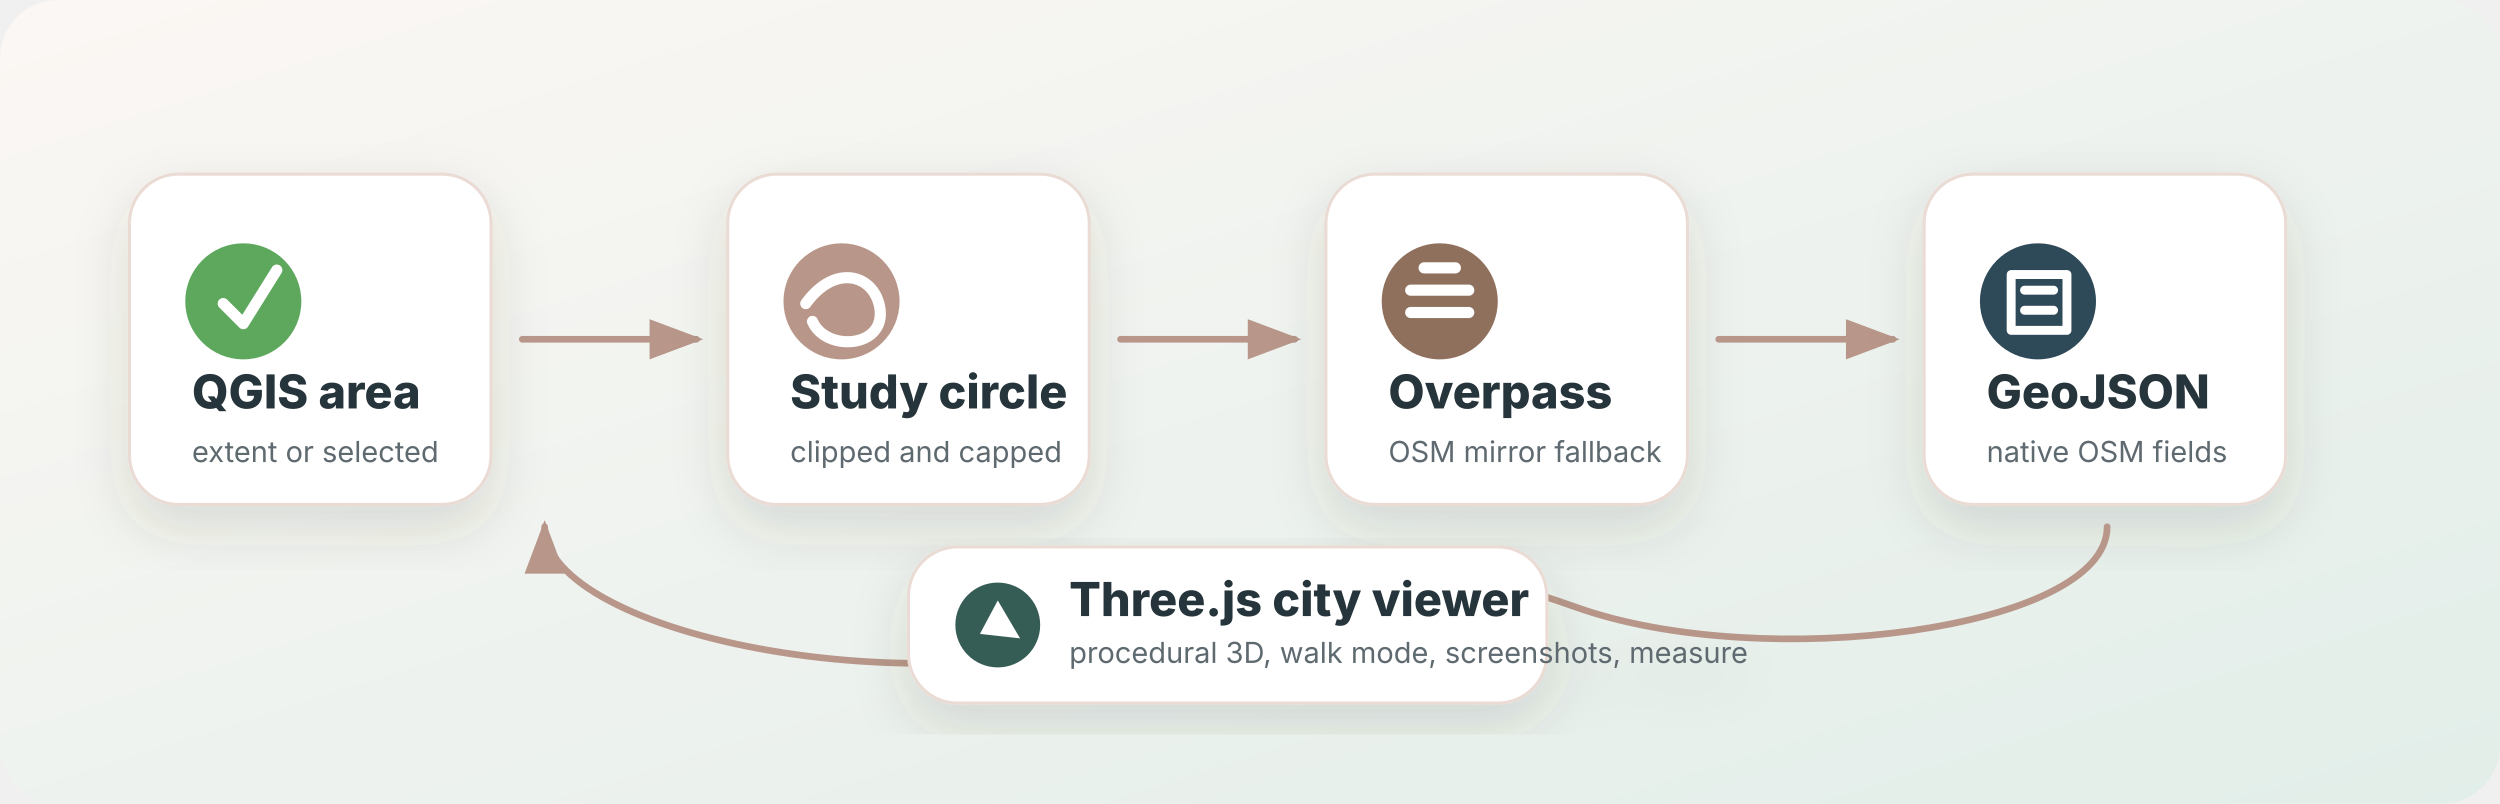
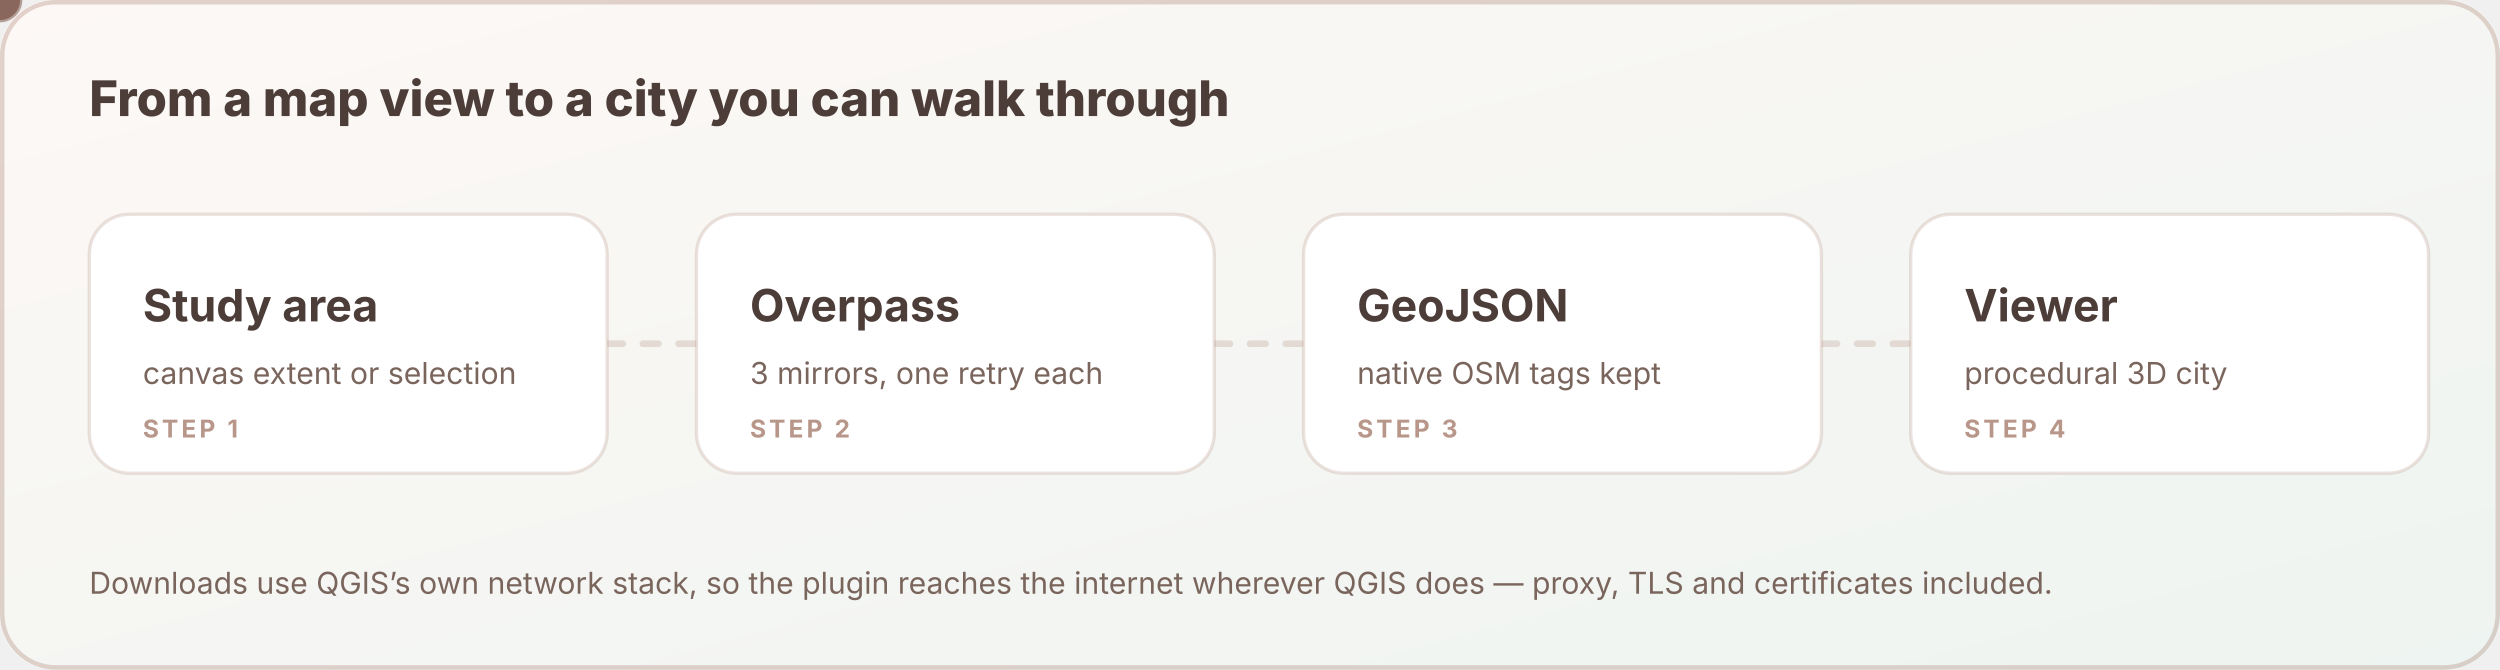
- <svg xmlns="http://www.w3.org/2000/svg" viewBox="0 0 1120 360" role="img" aria-labelledby="title desc">
+ <svg xmlns="http://www.w3.org/2000/svg" viewBox="0 0 1120 300" role="img" aria-labelledby="pipeTitle pipeDesc">
  <defs>
-     <linearGradient id="bg" x1="0" y1="0" x2="1" y2="1">
-       <stop offset="0" stop-color="#fbf7f4" />
-       <stop offset="1" stop-color="#e2eee9" />
+     <linearGradient id="pipeBg" x1="0" y1="0" x2="1" y2="1">
+       <stop offset="0" stop-color="#fdf8f5" />
+       <stop offset="1" stop-color="#eef4f1" />
    </linearGradient>
-     <filter id="shadow" x="-20%" y="-20%" width="140%" height="140%">
-       <feDropShadow dx="0" dy="10" stdDeviation="12" flood-color="#4d3d38" flood-opacity="0.14" />
-     </filter>
-     <marker id="arrow" markerWidth="12" markerHeight="12" refX="7" refY="3" orient="auto" markerUnits="strokeWidth">
-       <path d="M0,0 L0,6 L8,3 z" fill="#b8978a" />
-     </marker>
-     <style>
-       .text { font-family: Inter, ui-sans-serif, system-ui, -apple-system, BlinkMacSystemFont, "Segoe UI", sans-serif; fill: #26343b; }
-       .title { font-weight: 800; font-size: 21px; letter-spacing: 0; }
-       .body { font-size: 13px; fill: #5e6a70; }
-       .node { fill: #ffffff; stroke: #eadbd4; stroke-width: 1.4; }
-       .line { fill: none; stroke: #b8978a; stroke-width: 3; stroke-linecap: round; marker-end: url(#arrow); }
-     </style>
+     <path id="track" d="M 96 154 H 1024" fill="none" />
  </defs>
-   <rect width="1120" height="360" rx="26" fill="url(#bg)" />
-   <g transform="translate(58 78)" filter="url(#shadow)">
-     <rect class="node" width="162" height="148" rx="22" />
-     <circle cx="51" cy="57" r="26" fill="#5da85d" />
-     <path d="M42 58 L51 67 L66 43" fill="none" stroke="#ffffff" stroke-width="5" stroke-linecap="round" stroke-linejoin="round" />
-     <text x="28" y="105" class="text title">QGIS area</text>
-     <text x="28" y="129" class="text body">extent or selected</text>
+   <rect width="1120" height="300" rx="24" fill="url(#pipeBg)" />
+   <rect x="1" y="1" width="1118" height="298" rx="24" fill="none" stroke="#b8978a" stroke-opacity="0.4" stroke-width="2" />
+   <text x="40" y="52" font-family="Segoe UI,Inter,system-ui,sans-serif" font-size="22" font-weight="800" fill="#4d3d38">From a map view to a city you can walk through</text>
+   <path d="M 96 154 H 1024" stroke="#b8978a" stroke-opacity="0.3" stroke-width="3" stroke-linecap="round" stroke-dasharray="7 9" />
+   <g>
+     <rect x="40" y="96" width="232" height="116" rx="18" fill="#ffffff" stroke="#b8978a" stroke-opacity="0.28" stroke-width="1.5" />
+     <rect x="40" y="96" width="232" height="116" rx="18" fill="#e8f2ec" opacity="0">
+       <animate attributeName="opacity" values="0;0.9;0" keyTimes="0;0.12;0.36" dur="8s" begin="0.0s" repeatCount="indefinite" />
+     </rect>
+     <rect x="40" y="96" width="232" height="116" rx="18" fill="none" stroke="#8a675c" stroke-width="2.5" opacity="0">
+       <animate attributeName="opacity" values="0;1;0" keyTimes="0;0.1;0.3" dur="8s" begin="0.0s" repeatCount="indefinite" />
+     </rect>
+     <text x="64" y="144" font-family="Segoe UI,Inter,system-ui,sans-serif" font-size="20" font-weight="700" fill="#4d3d38">Study area</text>
+     <text x="64" y="172" font-family="Segoe UI,Inter,system-ui,sans-serif" font-size="13.5" fill="#7a655d">canvas extent or selection</text>
+     <text x="64" y="196" font-family="Segoe UI,Inter,system-ui,sans-serif" font-size="11" font-weight="700" fill="#b8978a" letter-spacing="1.4">STEP 1</text>
  </g>
-   <path class="line" d="M234 152 H312" />
-   <g transform="translate(326 78)" filter="url(#shadow)">
-     <rect class="node" width="162" height="148" rx="22" />
-     <circle cx="51" cy="57" r="26" fill="#b8978a" />
-     <path d="M35 58 C48 40 65 45 68 59 C72 78 44 80 38 66" fill="none" stroke="#ffffff" stroke-width="5" stroke-linecap="round" />
-     <text x="28" y="105" class="text title">Study circle</text>
-     <text x="28" y="129" class="text body">clipped and capped</text>
+   <g>
+     <rect x="312" y="96" width="232" height="116" rx="18" fill="#ffffff" stroke="#b8978a" stroke-opacity="0.28" stroke-width="1.5" />
+     <rect x="312" y="96" width="232" height="116" rx="18" fill="#f6e6dc" opacity="0">
+       <animate attributeName="opacity" values="0;0.9;0" keyTimes="0;0.12;0.36" dur="8s" begin="2.0s" repeatCount="indefinite" />
+     </rect>
+     <rect x="312" y="96" width="232" height="116" rx="18" fill="none" stroke="#8a675c" stroke-width="2.5" opacity="0">
+       <animate attributeName="opacity" values="0;1;0" keyTimes="0;0.1;0.3" dur="8s" begin="2.0s" repeatCount="indefinite" />
+     </rect>
+     <text x="336" y="144" font-family="Segoe UI,Inter,system-ui,sans-serif" font-size="20" font-weight="700" fill="#4d3d38">Overpass</text>
+     <text x="336" y="172" font-family="Segoe UI,Inter,system-ui,sans-serif" font-size="13.5" fill="#7a655d">3 mirrors, one retry each</text>
+     <text x="336" y="196" font-family="Segoe UI,Inter,system-ui,sans-serif" font-size="11" font-weight="700" fill="#b8978a" letter-spacing="1.4">STEP 2</text>
  </g>
-   <path class="line" d="M502 152 H580" />
-   <g transform="translate(594 78)" filter="url(#shadow)">
-     <rect class="node" width="162" height="148" rx="22" />
-     <circle cx="51" cy="57" r="26" fill="#8f6f5b" />
-     <path d="M38 62 H64 M38 52 H64 M44 42 H58" stroke="#ffffff" stroke-width="5" stroke-linecap="round" />
-     <text x="28" y="105" class="text title">Overpass</text>
-     <text x="28" y="129" class="text body">OSM mirror fallback</text>
+   <g>
+     <rect x="584" y="96" width="232" height="116" rx="18" fill="#ffffff" stroke="#b8978a" stroke-opacity="0.28" stroke-width="1.5" />
+     <rect x="584" y="96" width="232" height="116" rx="18" fill="#e7edf6" opacity="0">
+       <animate attributeName="opacity" values="0;0.9;0" keyTimes="0;0.12;0.36" dur="8s" begin="4.0s" repeatCount="indefinite" />
+     </rect>
+     <rect x="584" y="96" width="232" height="116" rx="18" fill="none" stroke="#8a675c" stroke-width="2.5" opacity="0">
+       <animate attributeName="opacity" values="0;1;0" keyTimes="0;0.1;0.3" dur="8s" begin="4.0s" repeatCount="indefinite" />
+     </rect>
+     <text x="608" y="144" font-family="Segoe UI,Inter,system-ui,sans-serif" font-size="20" font-weight="700" fill="#4d3d38">GeoJSON</text>
+     <text x="608" y="172" font-family="Segoe UI,Inter,system-ui,sans-serif" font-size="13.5" fill="#7a655d">native OSM tags kept</text>
+     <text x="608" y="196" font-family="Segoe UI,Inter,system-ui,sans-serif" font-size="11" font-weight="700" fill="#b8978a" letter-spacing="1.4">STEP 3</text>
  </g>
-   <path class="line" d="M770 152 H848" />
-   <g transform="translate(862 78)" filter="url(#shadow)">
-     <rect class="node" width="162" height="148" rx="22" />
-     <circle cx="51" cy="57" r="26" fill="#2f4858" />
-     <path d="M39 45 H64 V70 H39 Z M45 52 H58 M45 61 H58" fill="none" stroke="#ffffff" stroke-width="4" stroke-linecap="round" stroke-linejoin="round" />
-     <text x="28" y="105" class="text title">GeoJSON</text>
-     <text x="28" y="129" class="text body">native OSM fields</text>
+   <g>
+     <rect x="856" y="96" width="232" height="116" rx="18" fill="#ffffff" stroke="#b8978a" stroke-opacity="0.28" stroke-width="1.5" />
+     <rect x="856" y="96" width="232" height="116" rx="18" fill="#efe7f4" opacity="0">
+       <animate attributeName="opacity" values="0;0.9;0" keyTimes="0;0.12;0.36" dur="8s" begin="6.0s" repeatCount="indefinite" />
+     </rect>
+     <rect x="856" y="96" width="232" height="116" rx="18" fill="none" stroke="#8a675c" stroke-width="2.5" opacity="0">
+       <animate attributeName="opacity" values="0;1;0" keyTimes="0;0.1;0.3" dur="8s" begin="6.0s" repeatCount="indefinite" />
+     </rect>
+     <text x="880" y="144" font-family="Segoe UI,Inter,system-ui,sans-serif" font-size="20" font-weight="700" fill="#4d3d38">Viewer</text>
+     <text x="880" y="172" font-family="Segoe UI,Inter,system-ui,sans-serif" font-size="13.5" fill="#7a655d">procedural 3D city</text>
+     <text x="880" y="196" font-family="Segoe UI,Inter,system-ui,sans-serif" font-size="11" font-weight="700" fill="#b8978a" letter-spacing="1.4">STEP 4</text>
  </g>
-   <path class="line" d="M944 236 C944 282 790 302 706 272 C638 248 602 247 526 278 C420 321 244 285 244 236" />
-   <g transform="translate(407 245)" filter="url(#shadow)">
-     <rect class="node" width="286" height="70" rx="22" />
-     <circle cx="40" cy="35" r="19" fill="#365c55" />
-     <path d="M32 39 L40 24 L50 41 Z" fill="#ffffff" />
-     <text x="72" y="31" class="text title">Three.js city viewer</text>
-     <text x="72" y="52" class="text body">procedural 3D, walk mode, screenshots, measure</text>
-   </g>
+   <circle r="9" fill="#8a675c">
+     <animateMotion dur="8s" repeatCount="indefinite" keyPoints="0;0.335;0.335;0.665;0.665;1;1;0" keyTimes="0;0.25;0.28;0.5;0.53;0.75;0.78;1" calcMode="linear">
+       <mpath href="#track" />
+     </animateMotion>
+   </circle>
+   <circle r="9" fill="none" stroke="#8a675c" stroke-width="2" opacity="0.6">
+     <animate attributeName="r" values="9;22;9" dur="2s" repeatCount="indefinite" />
+     <animate attributeName="opacity" values="0.6;0;0.6" dur="2s" repeatCount="indefinite" />
+     <animateMotion dur="8s" repeatCount="indefinite" keyPoints="0;0.335;0.335;0.665;0.665;1;1;0" keyTimes="0;0.25;0.28;0.5;0.53;0.75;0.78;1" calcMode="linear">
+       <mpath href="#track" />
+     </animateMotion>
+   </circle>
+   <text x="40" y="266" font-family="Segoe UI,Inter,system-ui,sans-serif" font-size="13.5" fill="#7a655d">Downloads use QGIS’s own network stack, so the plugin reaches the internet wherever QGIS does — proxy, TLS and certificates included.</text>
</svg>
